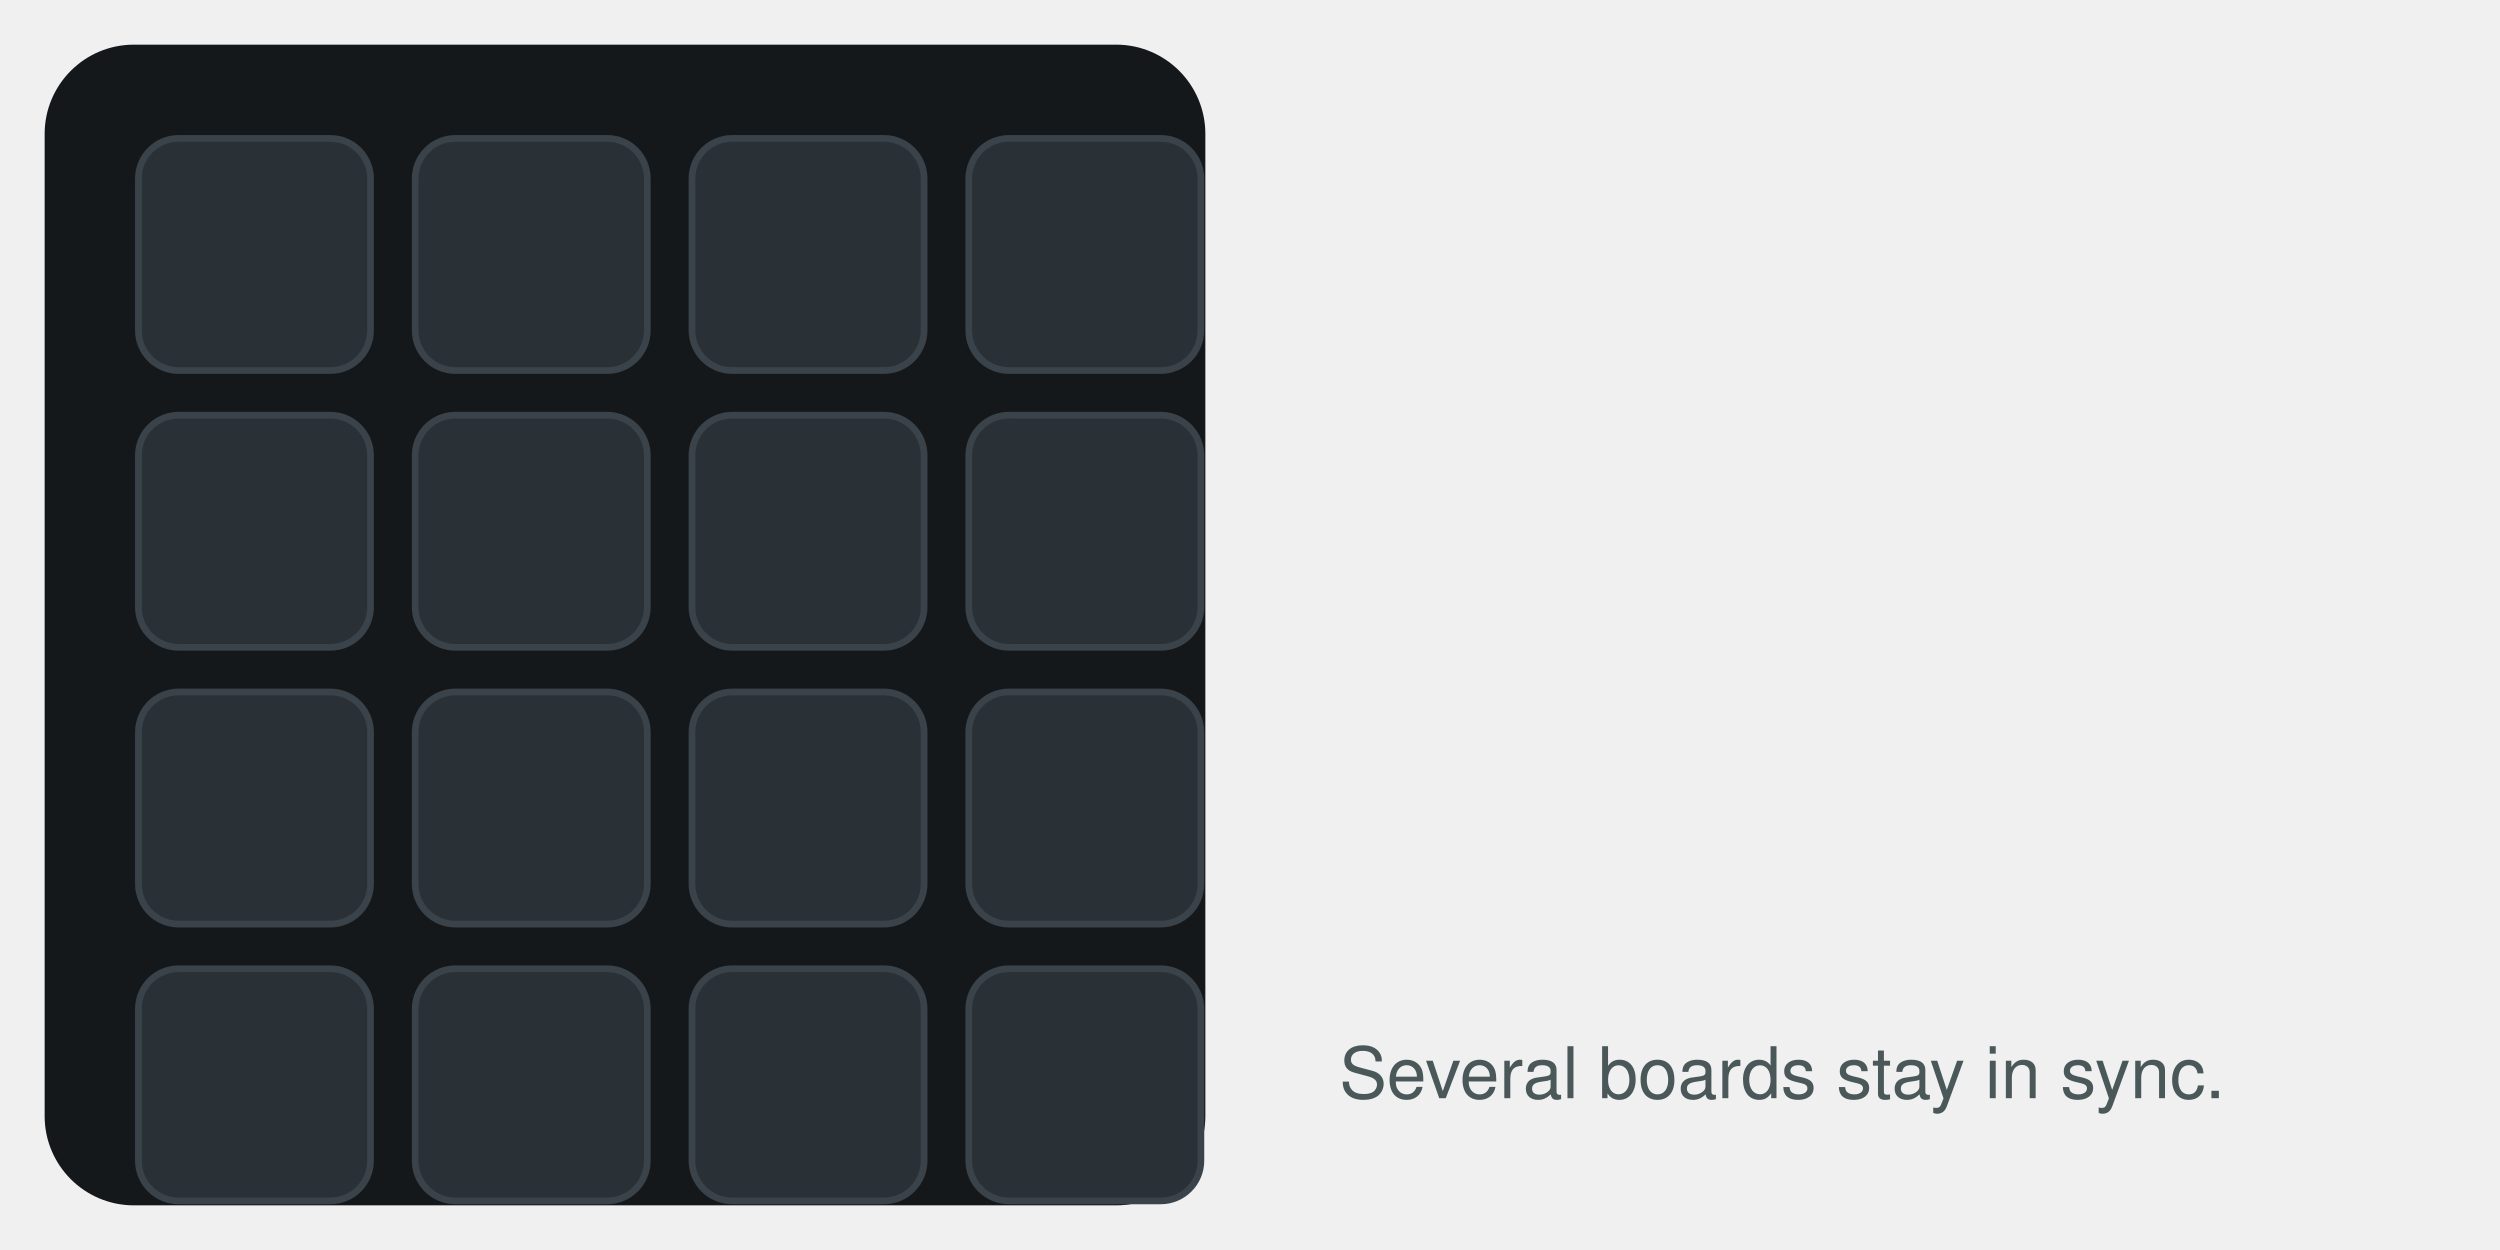
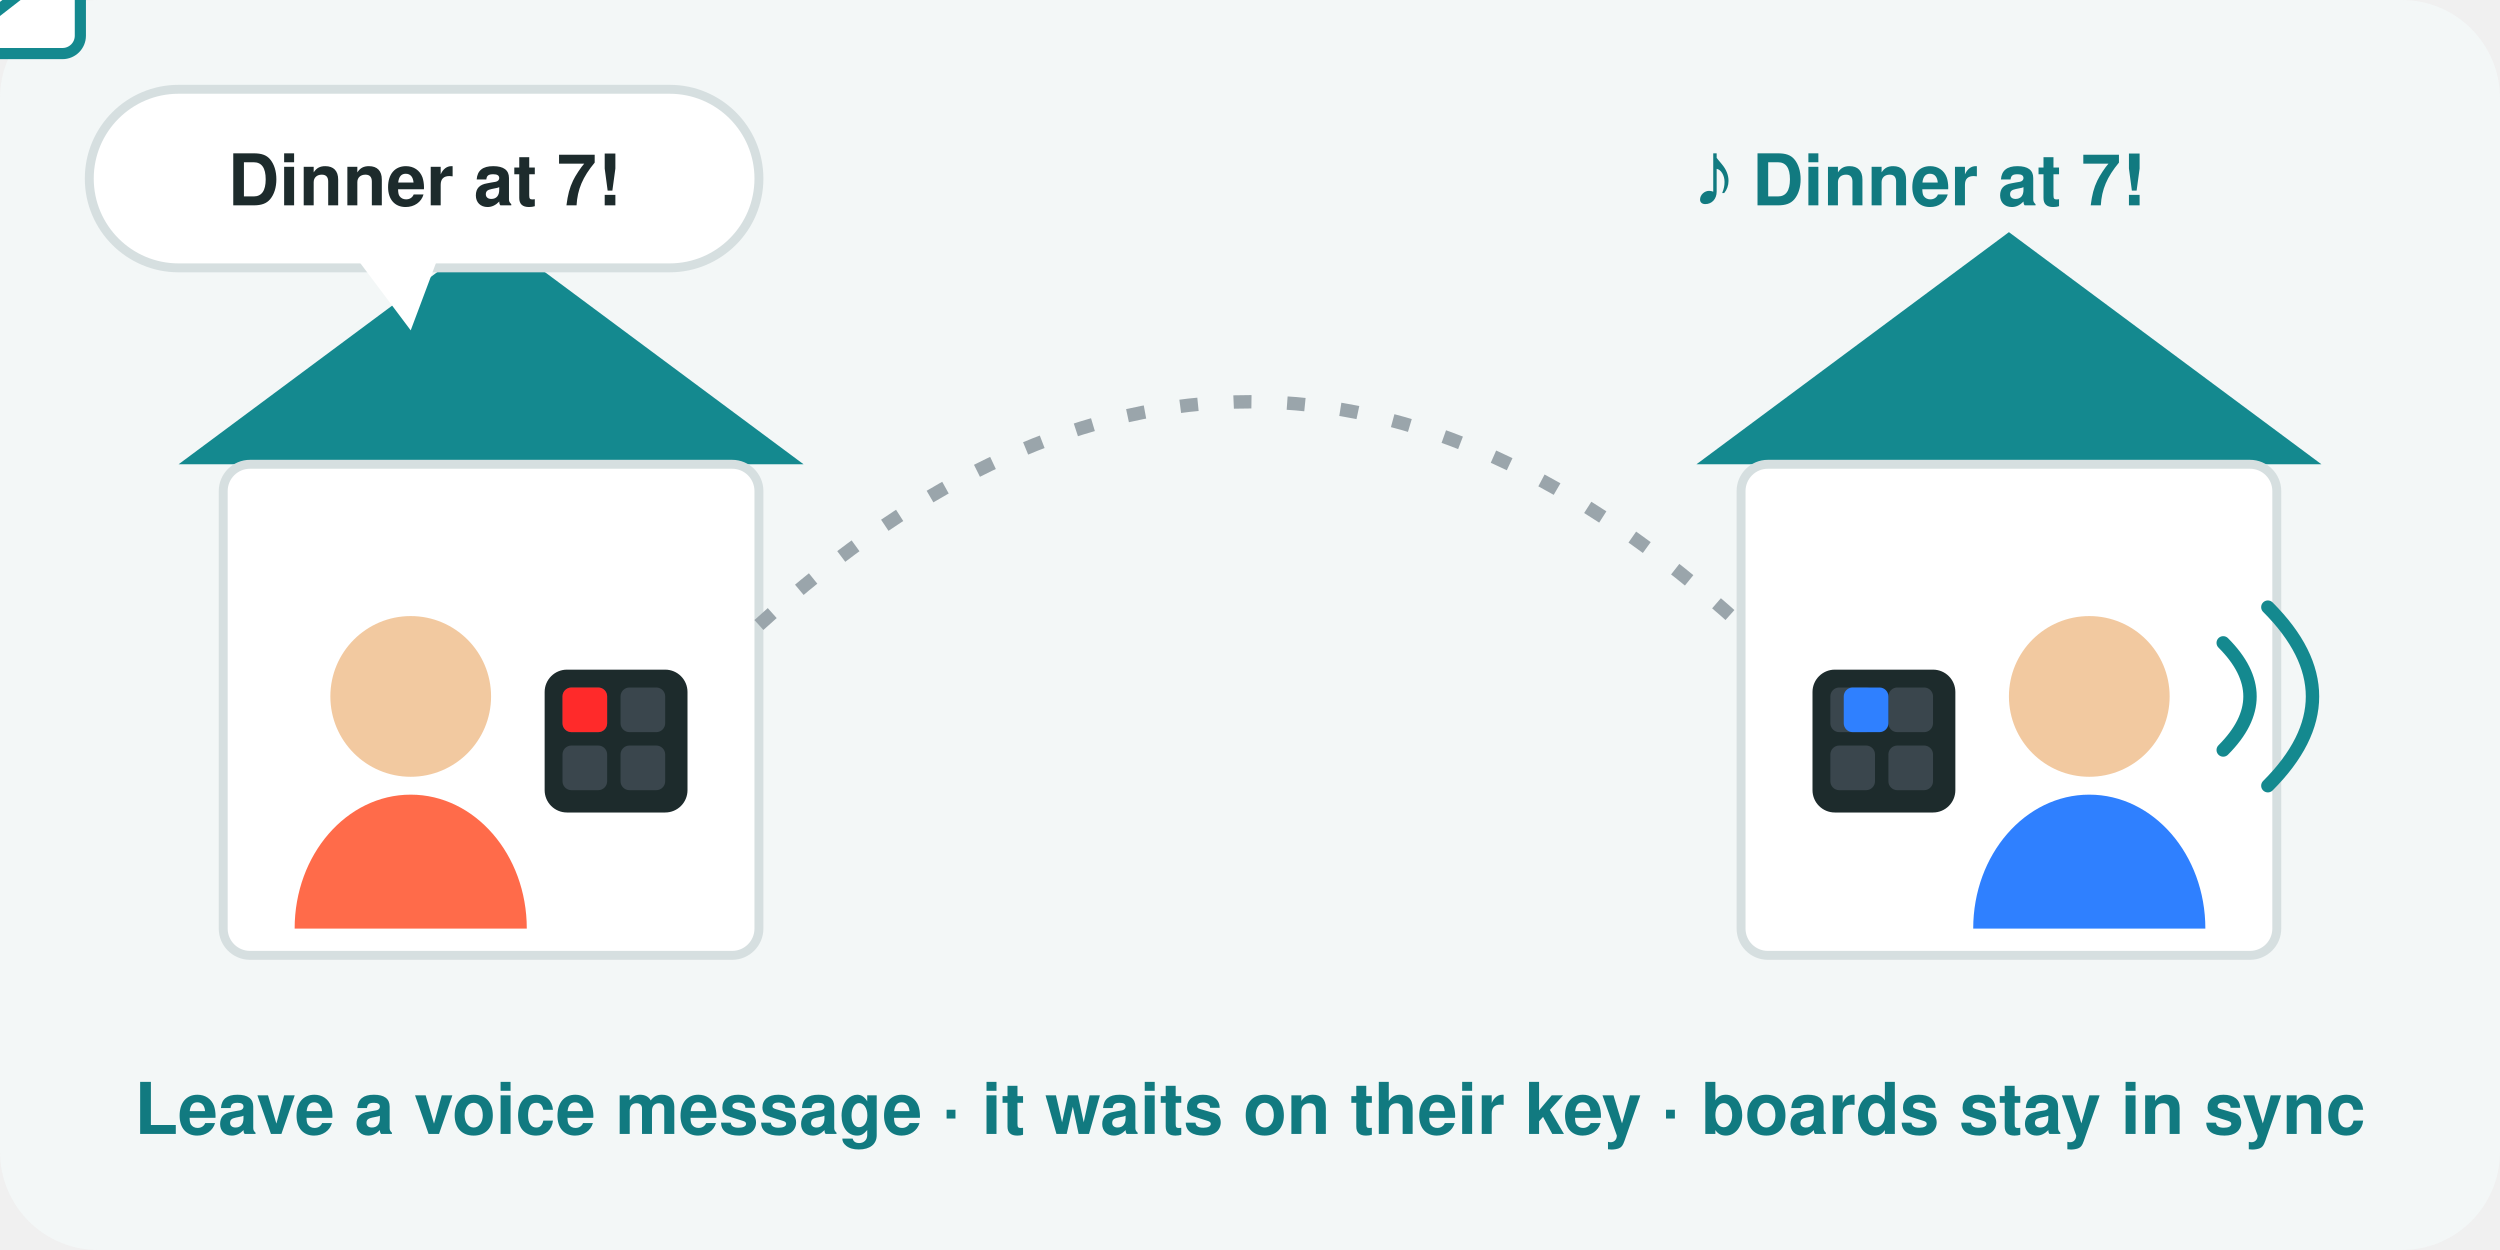
<svg xmlns="http://www.w3.org/2000/svg" viewBox="0 0 560 280" width="560" height="280" role="img" aria-label="VoiceBoard: a family voice message board">
-   <defs>
-     <filter id="glow" x="-50%" y="-50%" width="200%" height="200%">
-       <feGaussianBlur stdDeviation="7" />
-     </filter>
-   </defs>
  <style>
- .cap{fill:#2a3136;stroke:#3a4349;stroke-width:1.5}
- .t1{font:700 21px -apple-system,'Segoe UI',Helvetica,Arial,sans-serif;fill:#1d2b2c}
- .t2{font:400 16px -apple-system,'Segoe UI',Helvetica,Arial,sans-serif;fill:#4a5859}
- .t3{font:700 15px -apple-system,'Segoe UI',Helvetica,Arial,sans-serif;fill:#117A80}
- .ink{stroke:#1d2b2c;fill:none} .inkf{fill:#1d2b2c} .pale{fill:#eef3f3}
+ .bg{fill:#f3f7f7} .ink{fill:#1d2b2c} .inks{stroke:#1d2b2c} .soft{fill:#5d6b6c}
+ .t1{font:800 24px -apple-system,'Segoe UI',Helvetica,Arial,sans-serif;fill:#1d2b2c} .t2{font:500 16px -apple-system,'Segoe UI',Helvetica,Arial,sans-serif;fill:#4a5859}
+ .t3{font:700 16px -apple-system,'Segoe UI',Helvetica,Arial,sans-serif;fill:#117A80} .big{font:900 30px -apple-system,'Segoe UI',Helvetica,Arial,sans-serif}
+ .fb{transform-box:fill-box}
@media (prefers-color-scheme: dark){
- .t1{fill:#e6edf3} .t2{fill:#a9b4bd} .t3{fill:#4fc3c9}
- .ink{stroke:#c9d3d9} .inkf{fill:#c9d3d9} .pale{fill:#1e2a30}}
- @keyframes a1{0.0%{opacity:0.25} 100.0%{opacity:0.0}}.a1{opacity:0.0;animation:a1 9.0s linear infinite}@keyframes a2{0.0%{opacity:0.0} 8.333%{opacity:0.0} 8.889%{opacity:1} 28.889%{opacity:1} 29.444%{opacity:0.0} 100.0%{opacity:0.0}}.a2{opacity:0.0;animation:a2 9.0s linear infinite}@keyframes a3{0.0%{opacity:0.0} 8.333%{opacity:0.0} 8.889%{opacity:1} 13.333%{opacity:1} 13.889%{opacity:0.0} 100.0%{opacity:0.0}}.a3{opacity:0.0;animation:a3 9.0s linear infinite}@keyframes a4{0.0%{opacity:0.0} 10.556%{opacity:0.0} 11.111%{opacity:0.55} 28.889%{opacity:0.55} 29.444%{opacity:0.0} 100.0%{opacity:0.0}}.a4{opacity:0.0;animation:a4 9.0s linear infinite}@keyframes a5{0.0%{opacity:0.0} 10.556%{opacity:0.0} 11.111%{opacity:0.55} 28.889%{opacity:0.55} 29.444%{opacity:0.0} 100.0%{opacity:0.0}}.a5{opacity:0.0;animation:a5 9.0s linear infinite}@keyframes a6{0.0%{opacity:0.0} 10.556%{opacity:0.0} 11.111%{opacity:0.55} 28.889%{opacity:0.55} 29.444%{opacity:0.0} 100.0%{opacity:0.0}}.a6{opacity:0.0;animation:a6 9.0s linear infinite}@keyframes a7{0.0%{opacity:0.0} 10.556%{opacity:0.0} 11.111%{opacity:0.55} 28.889%{opacity:0.55} 29.444%{opacity:0.0} 100.0%{opacity:0.0}}.a7{opacity:0.0;animation:a7 9.0s linear infinite}@keyframes a8{0.0%{opacity:0.0} 10.556%{opacity:0.0} 11.111%{opacity:0.55} 28.889%{opacity:0.55} 29.444%{opacity:0.0} 100.0%{opacity:0.0}}.a8{opacity:0.0;animation:a8 9.0s linear infinite}@keyframes a9{0.0%{opacity:0.0} 10.556%{opacity:0.0} 11.111%{opacity:0.55} 28.889%{opacity:0.55} 29.444%{opacity:0.0} 100.0%{opacity:0.0}}.a9{opacity:0.0;animation:a9 9.0s linear infinite}@keyframes a10{0.0%{opacity:0.0} 10.556%{opacity:0.0} 11.111%{opacity:0.55} 28.889%{opacity:0.55} 29.444%{opacity:0.0} 100.0%{opacity:0.0}}.a10{opacity:0.0;animation:a10 9.0s linear infinite}@keyframes a11{0.0%{opacity:0.0} 10.556%{opacity:0.0} 11.111%{opacity:0.55} 28.889%{opacity:0.55} 29.444%{opacity:0.0} 100.0%{opacity:0.0}}.a11{opacity:0.0;animation:a11 9.0s linear infinite}@keyframes a12{0.0%{opacity:0.0} 10.556%{opacity:0.0} 11.111%{opacity:0.55} 28.889%{opacity:0.55} 29.444%{opacity:0.0} 100.0%{opacity:0.0}}.a12{opacity:0.0;animation:a12 9.0s linear infinite}@keyframes a13{0.0%{opacity:0.0} 10.556%{opacity:0.0} 11.111%{opacity:0.55} 28.889%{opacity:0.55} 29.444%{opacity:0.0} 100.0%{opacity:0.0}}.a13{opacity:0.0;animation:a13 9.0s linear infinite}@keyframes a14{0.0%{opacity:0.0} 10.556%{opacity:0.0} 11.111%{opacity:0.55} 28.889%{opacity:0.55} 29.444%{opacity:0.0} 100.0%{opacity:0.0}}.a14{opacity:0.0;animation:a14 9.0s linear infinite}@keyframes a15{0.0%{opacity:0.0} 10.556%{opacity:0.0} 11.111%{opacity:0.55} 28.889%{opacity:0.55} 29.444%{opacity:0.0} 100.0%{opacity:0.0}}.a15{opacity:0.0;animation:a15 9.0s linear infinite}@keyframes a16{0.0%{opacity:0.0} 10.556%{opacity:0.0} 11.111%{opacity:0.55} 28.889%{opacity:0.55} 29.444%{opacity:0.0} 100.0%{opacity:0.0}}.a16{opacity:0.0;animation:a16 9.0s linear infinite}@keyframes a17{0.0%{opacity:0.0} 28.333%{opacity:0.0} 28.889%{opacity:1} 33.333%{opacity:1} 33.889%{opacity:0.0} 100.0%{opacity:0.0}}.a17{opacity:0.0;animation:a17 9.0s linear infinite}@keyframes a18{0.0%{opacity:0.0} 29.444%{opacity:0.0} 30.0%{opacity:1.0} 32.778%{opacity:1.0} 33.333%{opacity:0.0} 33.556%{opacity:0.0} 34.111%{opacity:1.0} 36.889%{opacity:1.0} 37.444%{opacity:0.0} 37.667%{opacity:0.0} 38.222%{opacity:1.0} 41.0%{opacity:1.0} 41.556%{opacity:0.0} 41.778%{opacity:0.0} 42.333%{opacity:1.0} 45.111%{opacity:1.0} 45.667%{opacity:0.0} 45.889%{opacity:0.0} 46.444%{opacity:1.0} 49.222%{opacity:1.0} 49.778%{opacity:0.0} 50.0%{opacity:0.0} 50.556%{opacity:1.0} 53.333%{opacity:1.0} 53.889%{opacity:0.0} 54.111%{opacity:0.0} 54.667%{opacity:1.0} 57.444%{opacity:1.0} 58.0%{opacity:0.0} 100.0%{opacity:0.0}}.a18{opacity:0.0;animation:a18 9.0s linear infinite}@keyframes a19{0.0%{opacity:0.0} 58.333%{opacity:0.0} 58.889%{opacity:1} 61.111%{opacity:1} 61.667%{opacity:0.0} 62.778%{opacity:0.0} 63.333%{opacity:1} 65.556%{opacity:1} 66.111%{opacity:0.0} 100.0%{opacity:0.0}}.a19{opacity:0.0;animation:a19 9.0s linear infinite}@keyframes a20{0.0%{opacity:0.0} 67.222%{opacity:0.0} 67.778%{opacity:0.9} 73.333%{opacity:0.9} 73.889%{opacity:0.0} 74.111%{opacity:0.0} 74.667%{opacity:0.9} 80.222%{opacity:0.9} 80.778%{opacity:0.0} 81.0%{opacity:0.0} 81.556%{opacity:0.9} 87.111%{opacity:0.9} 87.667%{opacity:0.0} 87.889%{opacity:0.0} 88.444%{opacity:0.9} 94.0%{opacity:0.9} 94.556%{opacity:0.0} 94.778%{opacity:0.0} 95.333%{opacity:0.9} 100.0%{opacity:0.0}}.a20{opacity:0.0;animation:a20 9.0s linear infinite}@keyframes a21{0.0%{opacity:1} 27.778%{opacity:1} 28.333%{opacity:0.0} 100.0%{opacity:0.0}}.a21{opacity:0.0;animation:a21 9.0s linear infinite}@keyframes a22{0.0%{opacity:0.0} 28.333%{opacity:0.0} 28.889%{opacity:1} 57.778%{opacity:1} 58.333%{opacity:0.0} 100.0%{opacity:0.0}}.a22{opacity:0.0;animation:a22 9.0s linear infinite}@keyframes a23{0.0%{opacity:0.0} 58.333%{opacity:0.0} 58.889%{opacity:1} 66.667%{opacity:1} 67.222%{opacity:0.0} 100.0%{opacity:0.0}}.a23{opacity:0.0;animation:a23 9.0s linear infinite}@keyframes a24{0.0%{opacity:0.0} 67.222%{opacity:0.0} 67.778%{opacity:1} 100.0%{opacity:0.0}}.a24{opacity:0.0;animation:a24 9.0s linear infinite}@keyframes a25{0.0%{opacity:0.0} 30.556%{opacity:0.0} 31.111%{opacity:1} 56.667%{opacity:1} 57.222%{opacity:0.0} 100.0%{opacity:0.0}}.a25{opacity:0.0;animation:a25 9.0s linear infinite}
+ .bg{fill:#1b2327} .ink{fill:#e6edf3} .inks{stroke:#e6edf3} .soft{fill:#a9b4bd}
+ .t1{fill:#e6edf3} .t2{fill:#a9b4bd} .t3{fill:#4fc3c9}}
+ @keyframes rec{0%{opacity:0} 4.0%{opacity:0} 5.0%{opacity:1} 33.33%{opacity:1} 34.33%{opacity:0} 100.0%{opacity:0}}.rec{animation:rec 6.0s linear infinite}@keyframes fly{0%{opacity:0} 32.33%{opacity:0} 33.33%{opacity:1} 50.0%{opacity:1} 51.0%{opacity:0} 100.0%{opacity:0}}.fly{animation:fly 6.0s linear infinite}@keyframes wait{0%{opacity:0} 50.0%{opacity:0} 51.67%{opacity:1} 58.33%{opacity:0.5} 65.0%{opacity:1} 71.67%{opacity:0.5} 76.67%{opacity:1} 78.33%{opacity:0} 100.0%{opacity:0}}.wait{animation:wait 6.0s linear infinite}@keyframes hear{0%{opacity:0} 77.33%{opacity:0} 78.33%{opacity:1} 98.33%{opacity:1} 99.33%{opacity:0} 100.0%{opacity:0}}.hear{animation:hear 6.0s linear infinite}
</style>
-   <rect x="10" y="10" width="260" height="260" rx="20" fill="#14181b" />
-   <rect x="31" y="31" width="52" height="52" rx="9" class="cap" />
-   <rect x="93" y="31" width="52" height="52" rx="9" class="cap" />
-   <rect x="155" y="31" width="52" height="52" rx="9" class="cap" />
-   <rect x="217" y="31" width="52" height="52" rx="9" class="cap" />
-   <rect x="31" y="93" width="52" height="52" rx="9" class="cap" />
-   <rect x="93" y="93" width="52" height="52" rx="9" class="cap" />
-   <rect x="155" y="93" width="52" height="52" rx="9" class="cap" />
-   <rect x="217" y="93" width="52" height="52" rx="9" class="cap" />
-   <rect x="31" y="155" width="52" height="52" rx="9" class="cap" />
-   <rect x="93" y="155" width="52" height="52" rx="9" class="cap" />
-   <rect x="155" y="155" width="52" height="52" rx="9" class="cap" />
-   <rect x="217" y="155" width="52" height="52" rx="9" class="cap" />
-   <rect x="31" y="217" width="52" height="52" rx="9" class="cap" />
-   <rect x="93" y="217" width="52" height="52" rx="9" class="cap" />
-   <rect x="155" y="217" width="52" height="52" rx="9" class="cap" />
-   <rect x="217" y="217" width="52" height="52" rx="9" class="cap" />
-   <g class="a1">
-     <rect x="27" y="213" width="60" height="60" rx="12" fill="#ff3c3c" filter="url(#glow)" />
-     <rect x="31" y="217" width="52" height="52" rx="9" fill="#ff3c3c" />
+   <rect width="560" height="280" rx="22" class="bg" />
+   <polygon points="40,104 110,52 180,104" fill="#14898F" />
+   <rect x="50" y="104" width="120" height="110" rx="6" fill="#ffffff" stroke="#d6dfe0" stroke-width="2" />
+   <polygon points="380,104 450,52 520,104" fill="#14898F" />
+   <rect x="390" y="104" width="120" height="110" rx="6" fill="#ffffff" stroke="#d6dfe0" stroke-width="2" />
+   <circle cx="92" cy="156" r="18" fill="#f2c9a0" />
+   <path d="M66 208 a26 30 0 0 1 52 0 z" fill="#ff6b4a" />
+   <circle cx="468" cy="156" r="18" fill="#f2c9a0" />
+   <path d="M442 208 a26 30 0 0 1 52 0 z" fill="#2f80ff" />
+   <rect x="122" y="150" width="32" height="32" rx="5" fill="#1d2b2c" />
+   <rect x="126" y="154" width="10" height="10" rx="2" fill="#3a464d" />
+   <rect x="139" y="154" width="10" height="10" rx="2" fill="#3a464d" />
+   <rect x="126" y="167" width="10" height="10" rx="2" fill="#3a464d" />
+   <rect x="139" y="167" width="10" height="10" rx="2" fill="#3a464d" />
+   <rect x="406" y="150" width="32" height="32" rx="5" fill="#1d2b2c" />
+   <rect x="410" y="154" width="10" height="10" rx="2" fill="#3a464d" />
+   <rect x="423" y="154" width="10" height="10" rx="2" fill="#3a464d" />
+   <rect x="410" y="167" width="10" height="10" rx="2" fill="#3a464d" />
+   <rect x="423" y="167" width="10" height="10" rx="2" fill="#3a464d" />
+   <g class="rec">
+     <rect x="126" y="154" width="10" height="10" rx="2" fill="#ff2a2a" />
+     <rect x="20" y="20" width="150" height="40" rx="20" fill="#ffffff" stroke="#d6dfe0" stroke-width="2" />
+     <polygon points="80,58 92,74 98,58" fill="#ffffff" />
+     <text x="95" y="46" text-anchor="middle" style="font:800 16px -apple-system,'Segoe UI',Helvetica,Arial,sans-serif;fill:#1d2b2c">Dinner at 7!</text>
  </g>
-   <g class="a2">
-     <rect x="27" y="213" width="60" height="60" rx="12" fill="#ff3c3c" filter="url(#glow)" />
-     <rect x="31" y="217" width="52" height="52" rx="9" fill="#ff3c3c" />
+   <path d="M170 140 Q280 40 390 140" fill="none" stroke="#9aa5ab" stroke-width="3" stroke-dasharray="4 8" />
+   <g class="fly">
+     <g>
+       <animateMotion dur="6.0s" repeatCount="indefinite" keyPoints="0;0;1;1" keyTimes="0;0.333;0.500;1" calcMode="linear" path="M170 140 Q280 40 390 140" />
+       <rect x="-18" y="-12" width="36" height="24" rx="4" fill="#ffffff" stroke="#14898F" stroke-width="2.5" />
+       <path d="M-18 -12 L0 2 L18 -12" fill="none" stroke="#14898F" stroke-width="2.5" />
+     </g>
  </g>
-   <rect class="a3" x="34" y="220" width="46" height="46" rx="7" fill="none" stroke="#ffffff" stroke-width="4" />
-   <g class="a4">
-     <rect x="27" y="27" width="60" height="60" rx="12" fill="#ff3c00" filter="url(#glow)" />
-     <rect x="31" y="31" width="52" height="52" rx="9" fill="#ff3c00" />
+   <rect class="wait" x="413" y="154" width="10" height="10" rx="2" fill="#2f80ff" />
+   <g class="hear">
+     <path d="M498 144 q12 12 0 24 M508 136 q20 20 0 40" stroke="#14898F" stroke-width="3" fill="none" stroke-linecap="round" />
+     <text x="380" y="46" style="font:800 16px -apple-system,'Segoe UI',Helvetica,Arial,sans-serif;fill:#117A80">♪ Dinner at 7!</text>
  </g>
-   <g class="a5">
-     <rect x="89" y="27" width="60" height="60" rx="12" fill="#ffaa00" filter="url(#glow)" />
-     <rect x="93" y="31" width="52" height="52" rx="9" fill="#ffaa00" />
-   </g>
-   <g class="a6">
-     <rect x="151" y="27" width="60" height="60" rx="12" fill="#aae628" filter="url(#glow)" />
-     <rect x="155" y="31" width="52" height="52" rx="9" fill="#aae628" />
-   </g>
-   <g class="a7">
-     <rect x="213" y="27" width="60" height="60" rx="12" fill="#32c83c" filter="url(#glow)" />
-     <rect x="217" y="31" width="52" height="52" rx="9" fill="#32c83c" />
-   </g>
-   <g class="a8">
-     <rect x="27" y="89" width="60" height="60" rx="12" fill="#00c8a0" filter="url(#glow)" />
-     <rect x="31" y="93" width="52" height="52" rx="9" fill="#00c8a0" />
-   </g>
-   <g class="a9">
-     <rect x="89" y="89" width="60" height="60" rx="12" fill="#00aae6" filter="url(#glow)" />
-     <rect x="93" y="93" width="52" height="52" rx="9" fill="#00aae6" />
-   </g>
-   <g class="a10">
-     <rect x="151" y="89" width="60" height="60" rx="12" fill="#2850ff" filter="url(#glow)" />
-     <rect x="155" y="93" width="52" height="52" rx="9" fill="#2850ff" />
-   </g>
-   <g class="a11">
-     <rect x="213" y="89" width="60" height="60" rx="12" fill="#9650ff" filter="url(#glow)" />
-     <rect x="217" y="93" width="52" height="52" rx="9" fill="#9650ff" />
-   </g>
-   <g class="a12">
-     <rect x="27" y="151" width="60" height="60" rx="12" fill="#e632c8" filter="url(#glow)" />
-     <rect x="31" y="155" width="52" height="52" rx="9" fill="#e632c8" />
-   </g>
-   <g class="a13">
-     <rect x="89" y="151" width="60" height="60" rx="12" fill="#ff508c" filter="url(#glow)" />
-     <rect x="93" y="155" width="52" height="52" rx="9" fill="#ff508c" />
-   </g>
-   <g class="a14">
-     <rect x="151" y="151" width="60" height="60" rx="12" fill="#e6dcbe" filter="url(#glow)" />
-     <rect x="155" y="155" width="52" height="52" rx="9" fill="#e6dcbe" />
-   </g>
-   <g class="a15">
-     <rect x="213" y="151" width="60" height="60" rx="12" fill="#c86e1e" filter="url(#glow)" />
-     <rect x="217" y="155" width="52" height="52" rx="9" fill="#c86e1e" />
-   </g>
-   <g class="a16">
-     <rect x="213" y="213" width="60" height="60" rx="12" fill="#ffc828" filter="url(#glow)" />
-     <rect x="217" y="217" width="52" height="52" rx="9" fill="#ffc828" />
-   </g>
-   <rect class="a17" x="96" y="96" width="46" height="46" rx="7" fill="none" stroke="#ffffff" stroke-width="4" />
-   <g class="a18">
-     <rect x="89" y="89" width="60" height="60" rx="12" fill="#ff2020" filter="url(#glow)" />
-     <rect x="93" y="93" width="52" height="52" rx="9" fill="#ff2020" />
-   </g>
-   <g class="a19">
-     <rect x="89" y="89" width="60" height="60" rx="12" fill="#ffffff" filter="url(#glow)" />
-     <rect x="93" y="93" width="52" height="52" rx="9" fill="#ffffff" />
-   </g>
-   <g class="a20">
-     <rect x="89" y="89" width="60" height="60" rx="12" fill="#00aae6" filter="url(#glow)" />
-     <rect x="93" y="93" width="52" height="52" rx="9" fill="#00aae6" />
-   </g>
-   <g class="a21">
-     <text x="300" y="120" class="t1" text-anchor="start">1. Tap MIC</text>
-     <text x="300" y="148" class="t2" text-anchor="start">Then tap who it is for.</text>
-   </g>
-   <g class="a22">
-     <text x="300" y="120" class="t1" text-anchor="start">2. Talk</text>
-     <text x="300" y="148" class="t2" text-anchor="start">Only their key glows red.</text>
-   </g>
-   <g class="a23">
-     <text x="300" y="120" class="t1" text-anchor="start">3. Sent</text>
-     <text x="300" y="148" class="t2" text-anchor="start">Two white blinks.</text>
-   </g>
-   <g class="a24">
-     <text x="300" y="120" class="t1" text-anchor="start">4. Waiting</text>
-     <text x="300" y="148" class="t2" text-anchor="start">Their key glows until heard.</text>
-   </g>
-   <g class="a25">
-     <rect x="300" y="174" width="200" height="40" rx="20" class="pale" />
-     <text x="400" y="200" class="t3" text-anchor="middle">“Dinner at seven!”</text>
-   </g>
-   <text x="300" y="246" class="t2" text-anchor="start">Several boards stay in sync.</text>
+   <text x="280" y="254" class="t3" text-anchor="middle">Leave a voice message · it waits on their key · boards stay in sync</text>
</svg>
